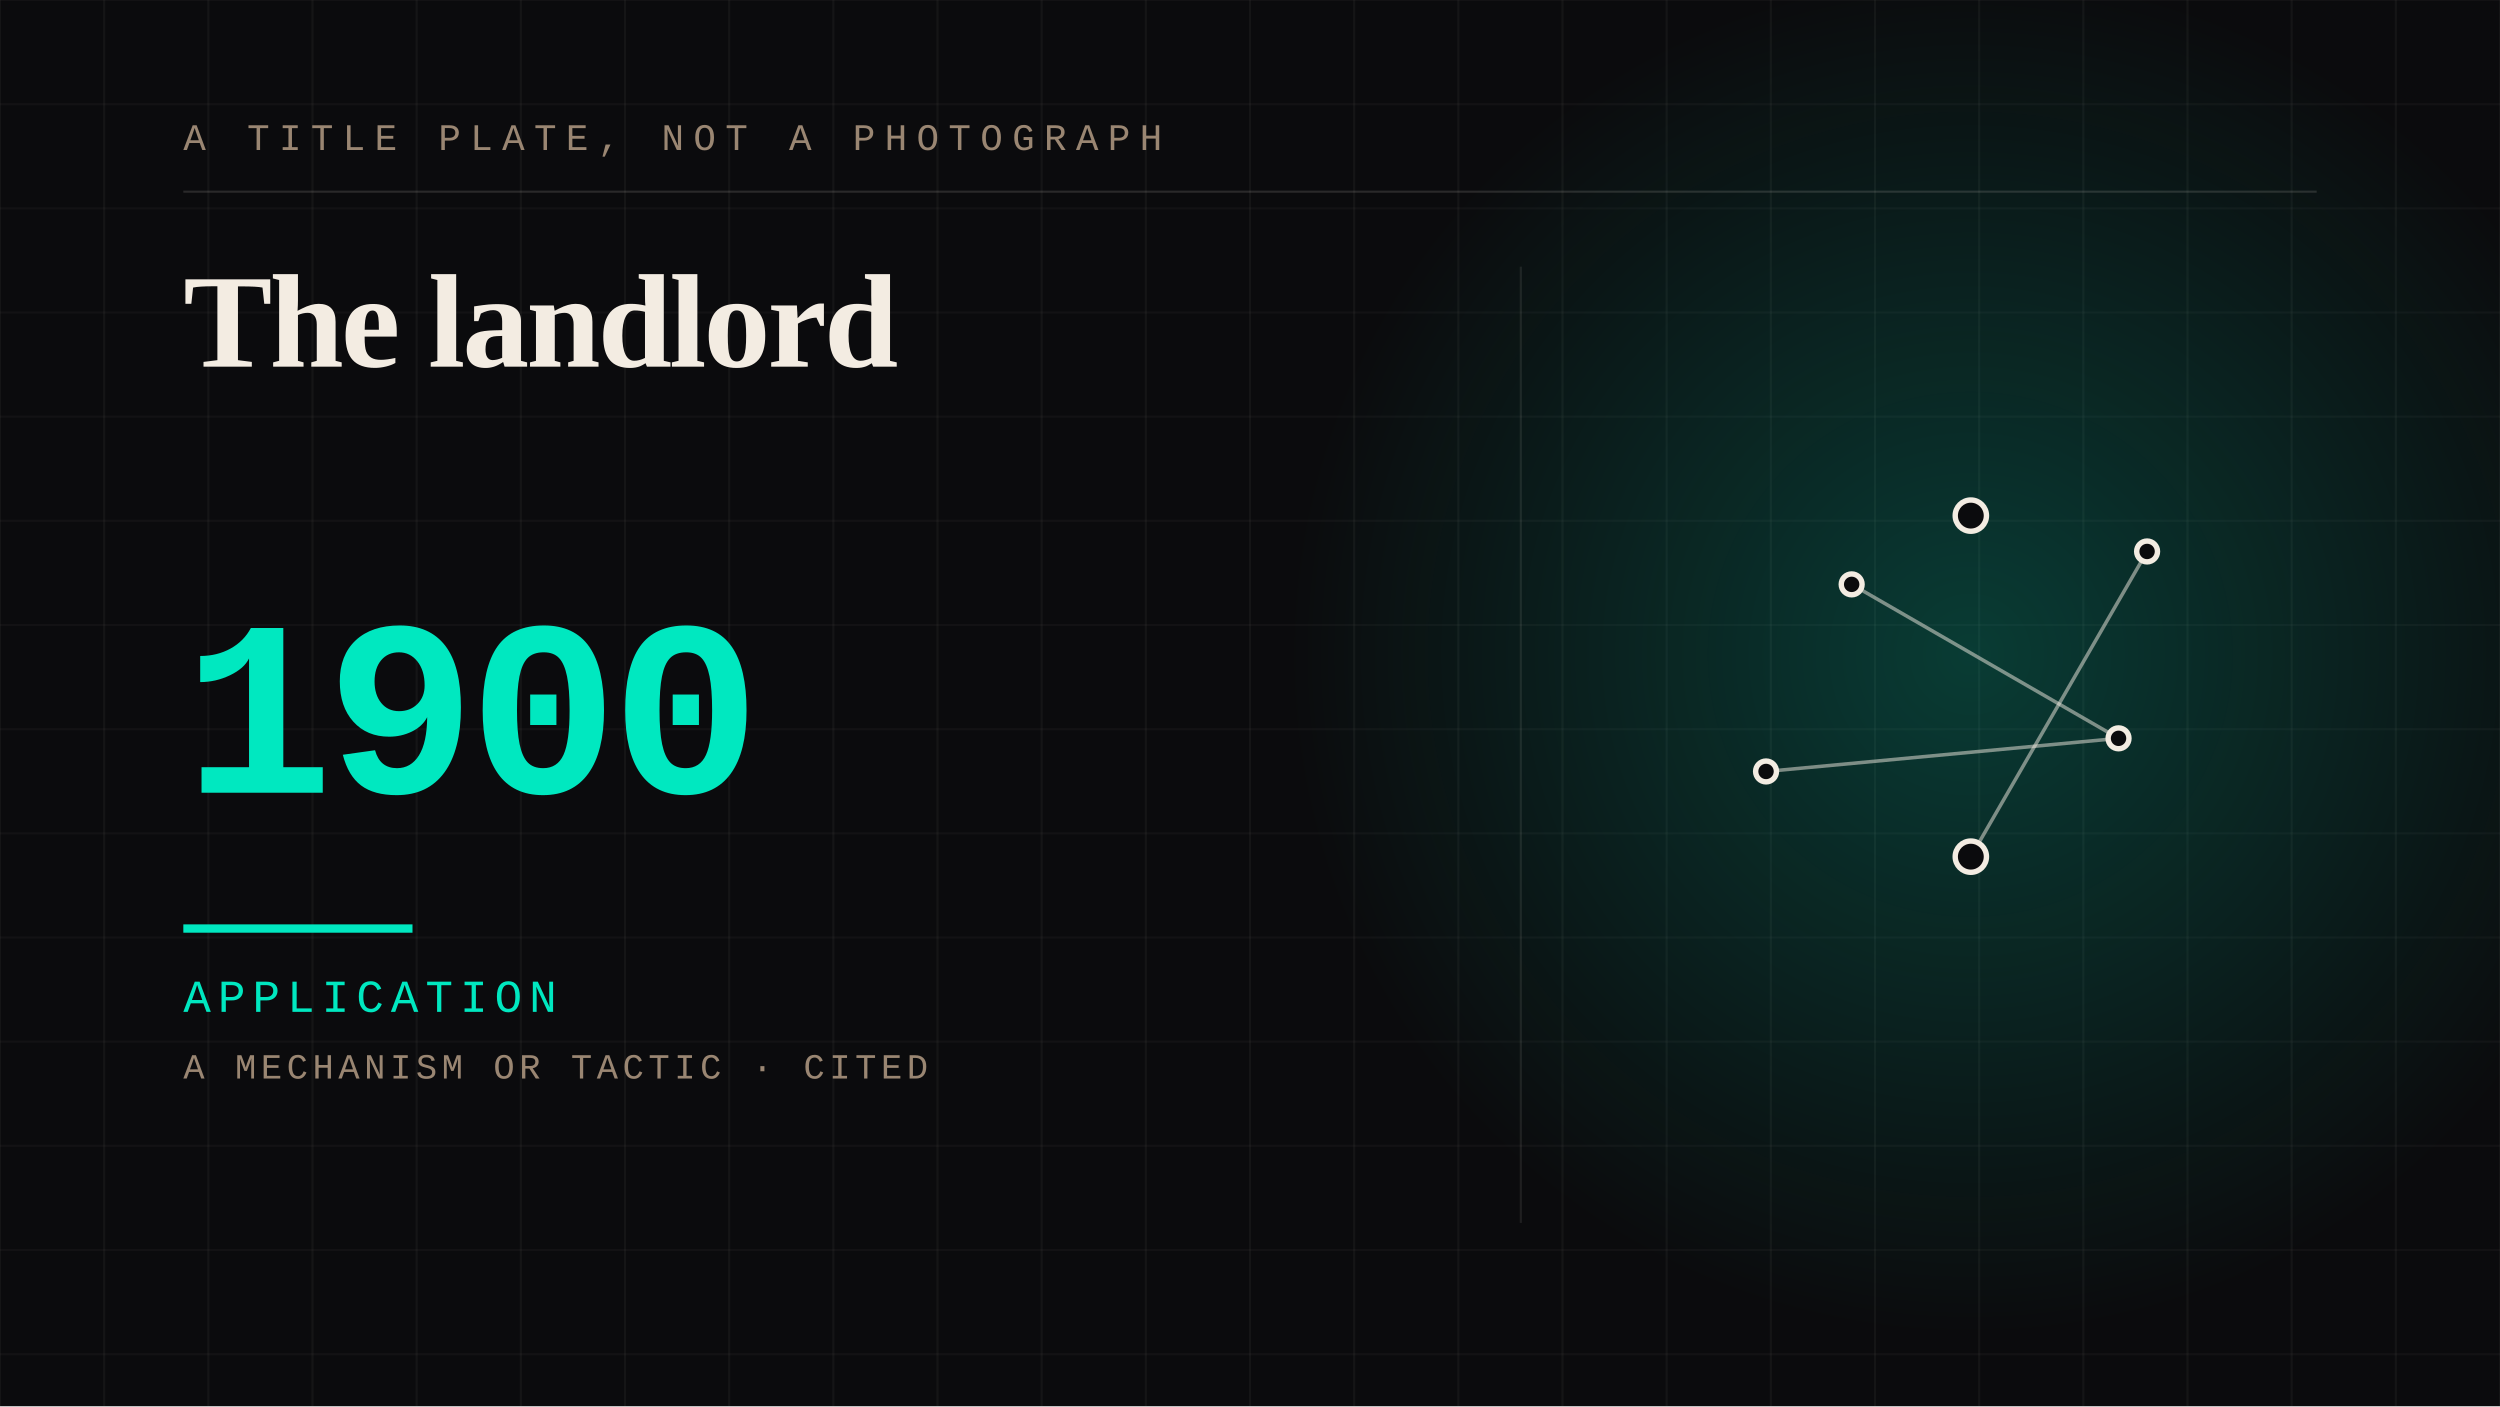
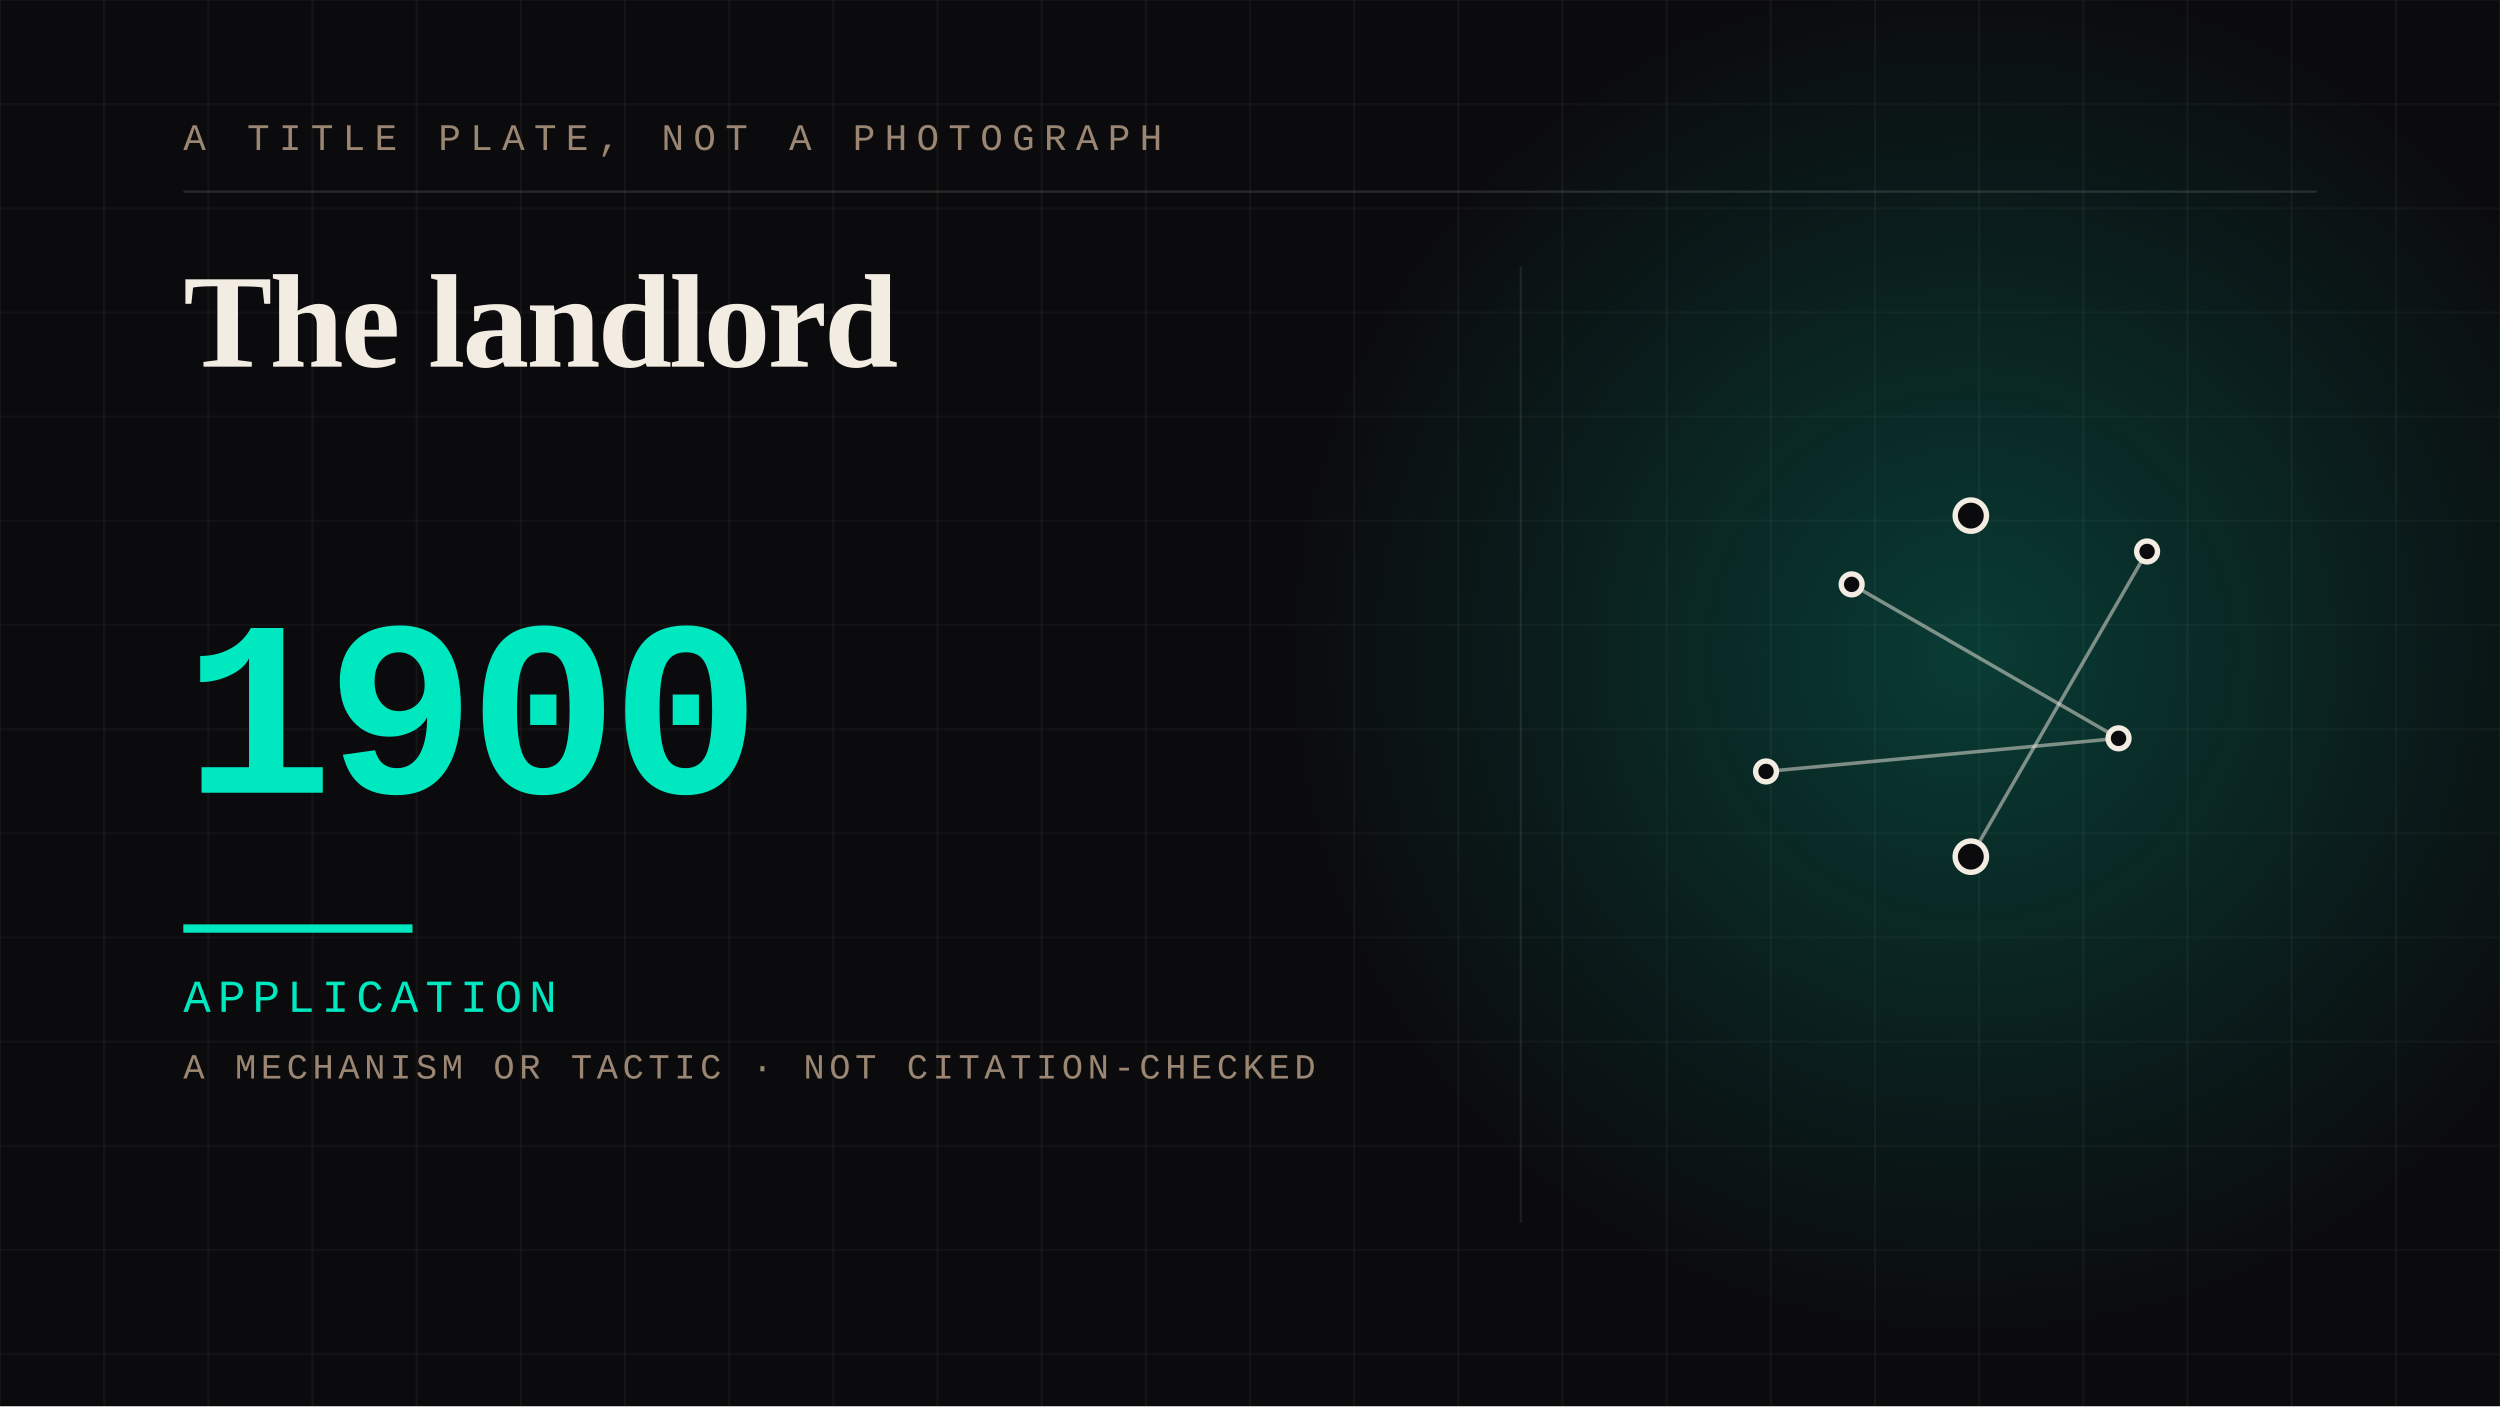
<svg xmlns="http://www.w3.org/2000/svg" viewBox="0 0 1200 675" width="1200" height="675" role="img" aria-label="Title plate: The landlord, 1900, A mechanism or tactic, Application. Drawn from the entry's own record, not a photograph.">
  <rect width="1200" height="675" fill="#0b0b0d" />
  <line x1="0" y1="0" x2="0" y2="675" stroke="#f3ece2" stroke-width="1" opacity=".045" />
  <line x1="50" y1="0" x2="50" y2="675" stroke="#f3ece2" stroke-width="1" opacity=".045" />
  <line x1="100" y1="0" x2="100" y2="675" stroke="#f3ece2" stroke-width="1" opacity=".045" />
  <line x1="150" y1="0" x2="150" y2="675" stroke="#f3ece2" stroke-width="1" opacity=".045" />
  <line x1="200" y1="0" x2="200" y2="675" stroke="#f3ece2" stroke-width="1" opacity=".045" />
  <line x1="250" y1="0" x2="250" y2="675" stroke="#f3ece2" stroke-width="1" opacity=".045" />
  <line x1="300" y1="0" x2="300" y2="675" stroke="#f3ece2" stroke-width="1" opacity=".045" />
  <line x1="350" y1="0" x2="350" y2="675" stroke="#f3ece2" stroke-width="1" opacity=".045" />
  <line x1="400" y1="0" x2="400" y2="675" stroke="#f3ece2" stroke-width="1" opacity=".045" />
  <line x1="450" y1="0" x2="450" y2="675" stroke="#f3ece2" stroke-width="1" opacity=".045" />
  <line x1="500" y1="0" x2="500" y2="675" stroke="#f3ece2" stroke-width="1" opacity=".045" />
  <line x1="550" y1="0" x2="550" y2="675" stroke="#f3ece2" stroke-width="1" opacity=".045" />
  <line x1="600" y1="0" x2="600" y2="675" stroke="#f3ece2" stroke-width="1" opacity=".045" />
  <line x1="650" y1="0" x2="650" y2="675" stroke="#f3ece2" stroke-width="1" opacity=".045" />
  <line x1="700" y1="0" x2="700" y2="675" stroke="#f3ece2" stroke-width="1" opacity=".045" />
  <line x1="750" y1="0" x2="750" y2="675" stroke="#f3ece2" stroke-width="1" opacity=".045" />
  <line x1="800" y1="0" x2="800" y2="675" stroke="#f3ece2" stroke-width="1" opacity=".045" />
  <line x1="850" y1="0" x2="850" y2="675" stroke="#f3ece2" stroke-width="1" opacity=".045" />
  <line x1="900" y1="0" x2="900" y2="675" stroke="#f3ece2" stroke-width="1" opacity=".045" />
  <line x1="950" y1="0" x2="950" y2="675" stroke="#f3ece2" stroke-width="1" opacity=".045" />
  <line x1="1000" y1="0" x2="1000" y2="675" stroke="#f3ece2" stroke-width="1" opacity=".045" />
  <line x1="1050" y1="0" x2="1050" y2="675" stroke="#f3ece2" stroke-width="1" opacity=".045" />
  <line x1="1100" y1="0" x2="1100" y2="675" stroke="#f3ece2" stroke-width="1" opacity=".045" />
  <line x1="1150" y1="0" x2="1150" y2="675" stroke="#f3ece2" stroke-width="1" opacity=".045" />
  <line x1="1200" y1="0" x2="1200" y2="675" stroke="#f3ece2" stroke-width="1" opacity=".045" />
  <line x1="0" y1="0" x2="1200" y2="0" stroke="#f3ece2" stroke-width="1" opacity=".035" />
  <line x1="0" y1="50" x2="1200" y2="50" stroke="#f3ece2" stroke-width="1" opacity=".035" />
  <line x1="0" y1="100" x2="1200" y2="100" stroke="#f3ece2" stroke-width="1" opacity=".035" />
  <line x1="0" y1="150" x2="1200" y2="150" stroke="#f3ece2" stroke-width="1" opacity=".035" />
  <line x1="0" y1="200" x2="1200" y2="200" stroke="#f3ece2" stroke-width="1" opacity=".035" />
  <line x1="0" y1="250" x2="1200" y2="250" stroke="#f3ece2" stroke-width="1" opacity=".035" />
  <line x1="0" y1="300" x2="1200" y2="300" stroke="#f3ece2" stroke-width="1" opacity=".035" />
  <line x1="0" y1="350" x2="1200" y2="350" stroke="#f3ece2" stroke-width="1" opacity=".035" />
  <line x1="0" y1="400" x2="1200" y2="400" stroke="#f3ece2" stroke-width="1" opacity=".035" />
  <line x1="0" y1="450" x2="1200" y2="450" stroke="#f3ece2" stroke-width="1" opacity=".035" />
  <line x1="0" y1="500" x2="1200" y2="500" stroke="#f3ece2" stroke-width="1" opacity=".035" />
  <line x1="0" y1="550" x2="1200" y2="550" stroke="#f3ece2" stroke-width="1" opacity=".035" />
  <line x1="0" y1="600" x2="1200" y2="600" stroke="#f3ece2" stroke-width="1" opacity=".035" />
  <line x1="0" y1="650" x2="1200" y2="650" stroke="#f3ece2" stroke-width="1" opacity=".035" />
  <defs>
    <radialGradient id="pg" cx=".5" cy=".5" r=".5">
      <stop offset="0" stop-color="#00e8c0" stop-opacity=".22" />
      <stop offset="1" stop-color="#00e8c0" stop-opacity="0" />
    </radialGradient>
  </defs>
  <circle cx="946" cy="314" r="330" fill="url(#pg)" />
  <line x1="1030.6" y1="264.7" x2="946.0" y2="411.2" stroke="#f3ece2" stroke-width="1.7" opacity=".5" />
  <line x1="1016.9" y1="354.4" x2="847.7" y2="370.3" stroke="#f3ece2" stroke-width="1.7" opacity=".5" />
  <line x1="1016.9" y1="354.4" x2="888.8" y2="280.5" stroke="#f3ece2" stroke-width="1.7" opacity=".5" />
  <circle cx="946.0" cy="247.5" r="7.5" fill="#0b0b0d" stroke="#f3ece2" stroke-width="2.6" />
  <circle cx="1030.6" cy="264.7" r="5" fill="#0b0b0d" stroke="#f3ece2" stroke-width="2.6" />
  <circle cx="1016.9" cy="354.4" r="5" fill="#0b0b0d" stroke="#f3ece2" stroke-width="2.6" />
  <circle cx="946.0" cy="411.2" r="7.5" fill="#0b0b0d" stroke="#f3ece2" stroke-width="2.6" />
  <circle cx="847.7" cy="370.3" r="5" fill="#0b0b0d" stroke="#f3ece2" stroke-width="2.6" />
  <circle cx="888.8" cy="280.5" r="5" fill="#0b0b0d" stroke="#f3ece2" stroke-width="2.6" />
  <text x="88" y="176.0" font-family="Georgia,&quot;Times New Roman&quot;,serif" font-size="64" font-weight="700" fill="#f3ece2" letter-spacing="-1.3">The landlord</text>
  <text x="88" y="380.5" font-family="Consolas,&quot;Courier New&quot;,monospace" font-size="120" font-weight="700" letter-spacing="-3.6" fill="#00e8c0">1900</text>
  <line x1="88" y1="445.7" x2="198.0" y2="445.7" stroke="#00e8c0" stroke-width="4" />
  <text x="88" y="485.7" font-family="Consolas,&quot;Courier New&quot;,monospace" font-size="22" letter-spacing="3.4" fill="#00e8c0">APPLICATION</text>
-   <text x="88" y="517.7" font-family="Consolas,&quot;Courier New&quot;,monospace" font-size="17" letter-spacing="2.2" fill="#9a8672">A MECHANISM OR TACTIC  ·  CITED</text>
+   <text x="88" y="517.7" font-family="Consolas,&quot;Courier New&quot;,monospace" font-size="17" letter-spacing="2.2" fill="#9a8672">A MECHANISM OR TACTIC  ·  NOT CITATION-CHECKED</text>
  <text x="88" y="72" font-family="Consolas,&quot;Courier New&quot;,monospace" font-size="18" letter-spacing="4.5" fill="#9a8672">A TITLE PLATE, NOT A PHOTOGRAPH</text>
  <line x1="88" y1="92" x2="1112" y2="92" stroke="#f3ece2" stroke-width="1" opacity=".14" />
  <line x1="730" y1="128" x2="730" y2="587" stroke="#f3ece2" stroke-width="1" opacity=".09" />
</svg>
